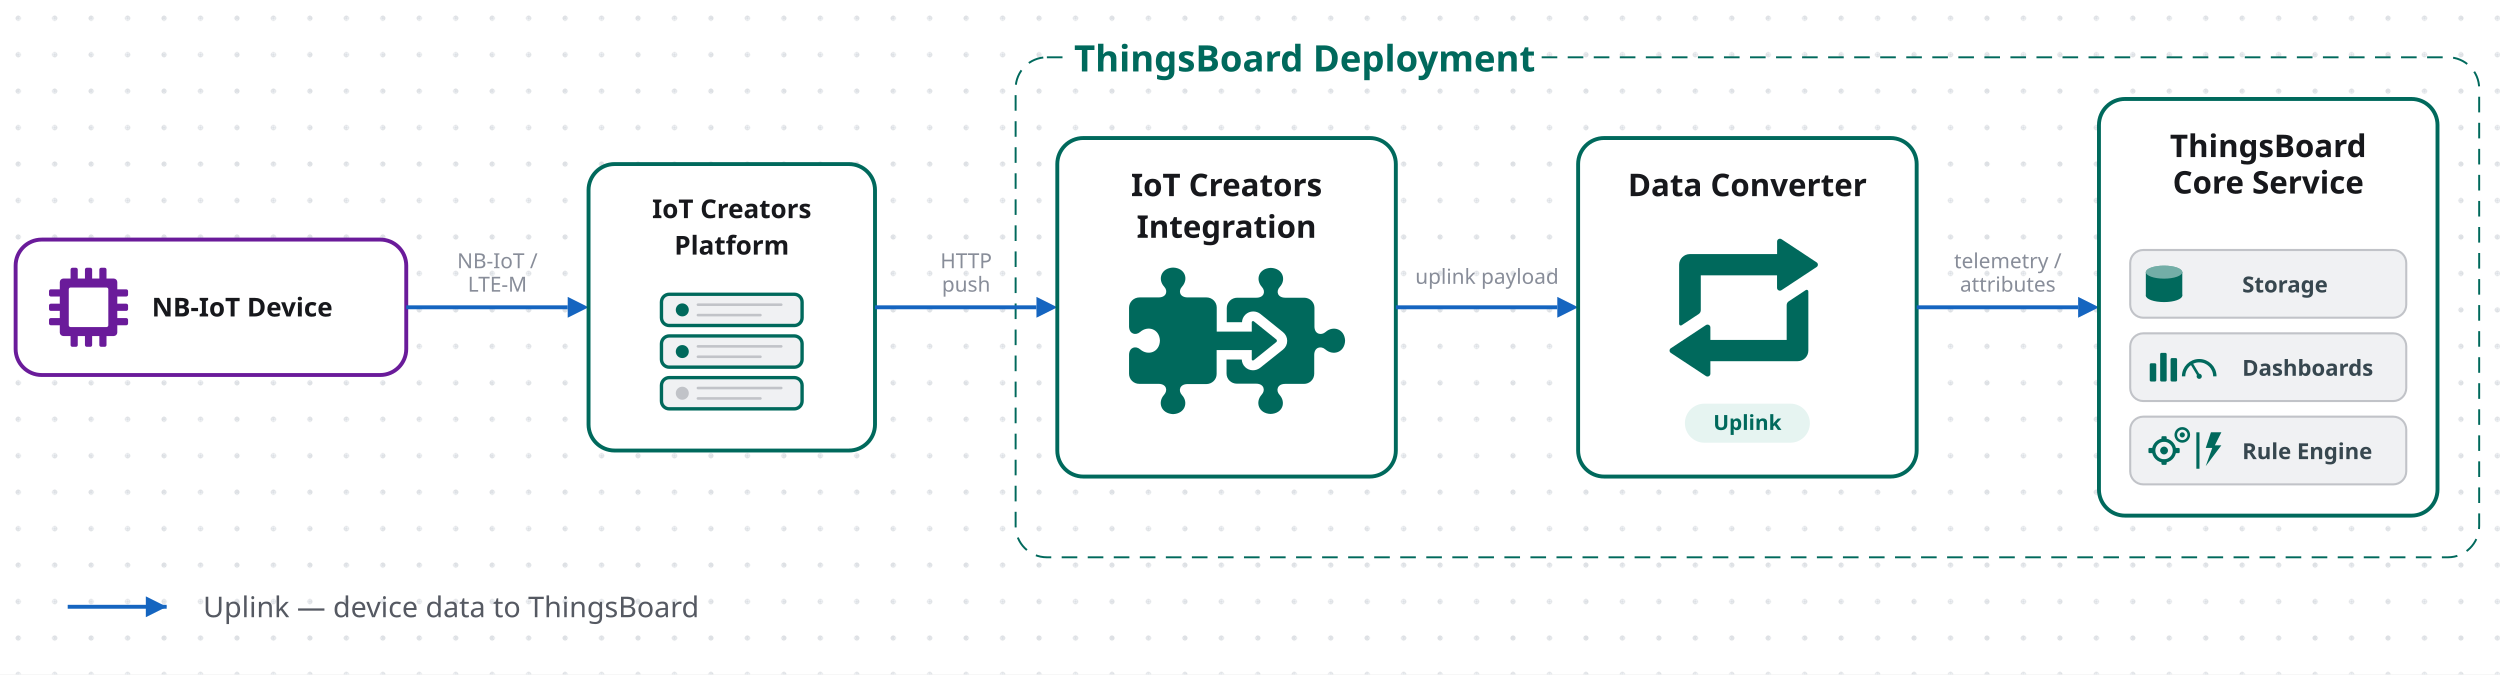
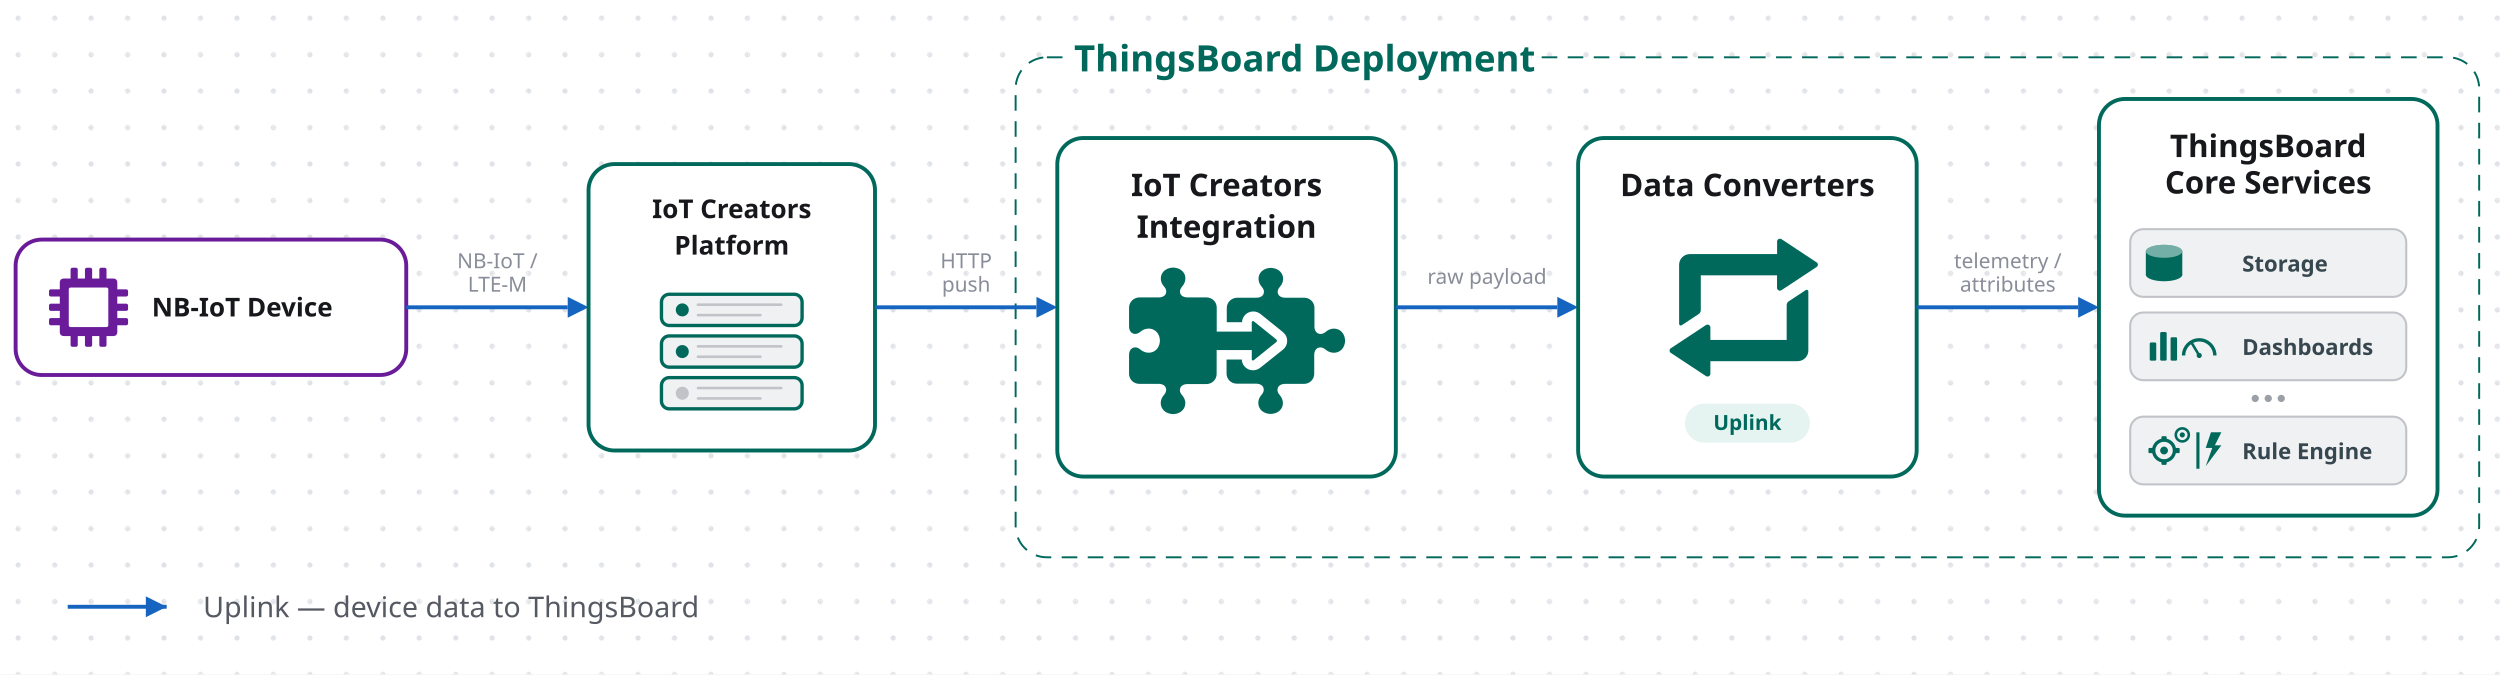
- <svg xmlns="http://www.w3.org/2000/svg" width="1400" height="377.71" viewBox="0 0 960 259">
+ <svg xmlns="http://www.w3.org/2000/svg" width="960" height="259" viewBox="0 0 960 259">
  <defs>
    <pattern id="dots" x="0" y="0" width="14" height="14" patternUnits="userSpaceOnUse">
      <circle cx="7" cy="7" r="1" fill="#dde0e4" />
    </pattern>
    <clipPath id="clip0">
      <path fill="#fff" d="M0 0h960v259H0z" />
    </clipPath>
  </defs>
  <g clip-path="url(#clip0)">
    <path fill="#fff" d="M0 0h960v259H0z" />
    <rect width="960" height="259" fill="url(#dots)" />
    <g transform="translate(0,33)">
      <rect x="390" y="-11" width="562" height="192" rx="12" fill="none" stroke="#00695c" stroke-width="0.75" stroke-dasharray="6,4" />
      <rect x="410" y="-18" width="178" height="14" fill="#fff" />
      <text x="501" y="-11" text-anchor="middle" font-family="system-ui,sans-serif" font-size="14" fill="#00695c" font-weight="600" dominant-baseline="central" textLength="174" lengthAdjust="spacing">ThingsBoard Deployment</text>
      <rect x="6" y="59" width="150" height="52" rx="10" fill="#fff" stroke="#6a1b9a" stroke-width="1.5" />
      <g transform="translate(13.3,64.3) scale(0.69)" fill="#6a1b9a">
        <rect x="14" y="14" width="32" height="32" rx="2" fill="#6a1b9a" />
        <rect x="19" y="19" width="22" height="22" rx="1" fill="#fff" />
        <rect x="20" y="8" width="4" height="7" rx="1" />
        <rect x="28" y="8" width="4" height="7" rx="1" />
        <rect x="36" y="8" width="4" height="7" rx="1" />
        <rect x="20" y="45" width="4" height="7" rx="1" />
        <rect x="28" y="45" width="4" height="7" rx="1" />
        <rect x="36" y="45" width="4" height="7" rx="1" />
        <rect x="8" y="20" width="7" height="4" rx="1" />
        <rect x="8" y="28" width="7" height="4" rx="1" />
        <rect x="8" y="36" width="7" height="4" rx="1" />
        <rect x="45" y="20" width="7" height="4" rx="1" />
        <rect x="45" y="28" width="7" height="4" rx="1" />
        <rect x="45" y="36" width="7" height="4" rx="1" />
      </g>
      <text x="93" y="85" text-anchor="middle" font-family="system-ui,sans-serif" font-size="10" fill="#17181c" font-weight="600" dominant-baseline="middle">NB-IoT Device</text>
      <line x1="156" y1="85" x2="218" y2="85" stroke="#1565c0" stroke-width="1.5" />
      <polygon points="218,81 226,85 218,89" fill="#1565c0" />
      <text x="191" y="70" text-anchor="middle" font-family="system-ui,sans-serif" font-size="8" fill="#888d99">NB-IoT /</text>
      <text x="191" y="79" text-anchor="middle" font-family="system-ui,sans-serif" font-size="8" fill="#888d99">LTE-M</text>
      <rect x="226" y="30" width="110" height="110" rx="10" fill="#fff" stroke="#00695c" stroke-width="1.5" />
      <text x="281" y="43" text-anchor="middle" font-family="system-ui,sans-serif" font-size="10" fill="#17181c" font-weight="600" dominant-baseline="hanging">IoT Creators</text>
      <text x="281" y="57" text-anchor="middle" font-family="system-ui,sans-serif" font-size="10" fill="#17181c" font-weight="600" dominant-baseline="hanging">Platform</text>
      <g fill="none" stroke="#00695c" stroke-width="1.3" stroke-linecap="round">
        <rect x="254" y="80" width="54" height="12" rx="3" fill="#f0f1f3" stroke="#00695c" />
        <circle cx="262" cy="86" r="2.5" fill="#00695c" stroke="none" />
        <line x1="268" y1="84" x2="300" y2="84" stroke="#c1c3c8" stroke-width="1" />
        <line x1="268" y1="88" x2="292" y2="88" stroke="#c1c3c8" stroke-width="1" />
        <rect x="254" y="96" width="54" height="12" rx="3" fill="#f0f1f3" stroke="#00695c" />
        <circle cx="262" cy="102" r="2.5" fill="#00695c" stroke="none" />
        <line x1="268" y1="100" x2="300" y2="100" stroke="#c1c3c8" stroke-width="1" />
        <line x1="268" y1="104" x2="292" y2="104" stroke="#c1c3c8" stroke-width="1" />
        <rect x="254" y="112" width="54" height="12" rx="3" fill="#f0f1f3" stroke="#00695c" />
        <circle cx="262" cy="118" r="2.5" fill="#c1c3c8" stroke="none" />
        <line x1="268" y1="116" x2="300" y2="116" stroke="#c1c3c8" stroke-width="1" />
        <line x1="268" y1="120" x2="292" y2="120" stroke="#c1c3c8" stroke-width="1" />
      </g>
      <line x1="336" y1="85" x2="398" y2="85" stroke="#1565c0" stroke-width="1.5" />
      <polygon points="398,81 406,85 398,89" fill="#1565c0" />
      <text x="371" y="70" text-anchor="middle" font-family="system-ui,sans-serif" font-size="8" fill="#888d99">HTTP</text>
      <text x="371" y="79" text-anchor="middle" font-family="system-ui,sans-serif" font-size="8" fill="#888d99">push</text>
      <rect x="406" y="20" width="130" height="130" rx="10" fill="#fff" stroke="#00695c" stroke-width="1.5" />
      <text x="471" y="33" text-anchor="middle" font-family="system-ui,sans-serif" font-size="12" fill="#17181c" font-weight="600" dominant-baseline="hanging">IoT Creators</text>
      <text x="471" y="49" text-anchor="middle" font-family="system-ui,sans-serif" font-size="12" fill="#17181c" font-weight="600" dominant-baseline="hanging">Integration</text>
      <g transform="matrix(-0.16987,0,0,-0.166552,516.5201,138.5578)" fill="#00695c">
        <path d="m 465.3,145.05 h -43.5 c -17.7,0 -21.8,-14.7 -12.6,-25.3 15.2,-17.2 7.1,-43 -20.2,-44.5 -27.3,1 -35.4,27.3 -20.2,44 9.1,10.1 5.1,25.3 -12.6,25.3 h -42.5 c -12.6,0 -23.3,10.1 -23.3,23.3 v 55.1 h -1 -78.4 v -21.8 c 0,-2 -2.5,-3 -4.6,-1.5 l -51.1,42 c -1.5,1.5 -1.5,4 0,5.6 l 51.1,42 c 2,1.5 4.6,0 4.6,-2 v -21.8 h 78.2 1 v 55.6 c 0,12.6 10.1,23.3 23.3,23.3 H 356 c 17.7,0 21.8,14.7 12.6,24.8 -15.2,17.2 -7.1,43 20.2,44 27.3,-1 35.4,-27.3 20.2,-44 -9.1,-10.1 -5.1,-24.8 12.6,-24.8 h 43 c 13.2,0 23.8,-10.6 23.8,-23.8 v -43.6 c -0.5,-17.2 -15.2,-21.2 -25.3,-12.1 -17.2,15.2 -43.5,7.1 -44.5,-20.2 1,-27.3 27.3,-35.4 44.5,-20.2 10.1,9.1 24.8,5.1 25.3,-12.1 v -44 c 0.1,-12.7 -10,-23.3 -23.1,-23.3 z" />
        <path d="m 244.7,145.45 h -43.5 c -17.7,0 -21.8,-15.2 -12.6,-25.3 15.2,-17.2 7.1,-43.5 -20.2,-44.5 -27.3,1 -35.4,26.8 -20.2,44 9.1,10.1 5.1,25.3 -12.6,25.3 H 93.1 c -13.2,0 -23.3,10.6 -23.3,23.3 v 43.5 c 0,17.7 -15.2,21.8 -25.3,12.6 -17.2,-15.2 -43.5,-7.1 -44.5,20.2 1,27.3 27.3,35.4 44,20.2 10.1,-9.1 25.3,-5.1 25.3,12.6 v 43 c 0,13.2 10.6,23.3 23.3,23.3 h 42.5 c 17.7,0 21.8,14.7 12.6,24.8 -15.2,16.7 -7.1,43 20.2,44 27.3,-1 35.4,-26.8 20.2,-44 -9.1,-10.1 -5.1,-24.8 12.6,-24.8 h 43 c 13.2,0 23.8,-10.6 23.8,-23.8 v -32.7 h -34.4 c -0.5,13.7 -11.7,24.8 -25.3,24.8 -6.1,0 -11.6,-2 -16.2,-5.6 l -51.1,-42 c -6.1,-5.1 -9.6,-12.1 -9.6,-20.2 0,-8.1 3.5,-15.2 9.6,-20.2 l 51.6,-42 c 4.6,-3.5 10.1,-5.6 16.2,-5.6 13.7,0 24.8,11.1 25.3,24.8 H 268 v -32.4 c 0,-13.2 -10.6,-23.3 -23.3,-23.3 z" />
      </g>
      <line x1="536" y1="85" x2="598" y2="85" stroke="#1565c0" stroke-width="1.5" />
      <polygon points="598,81 606,85 598,89" fill="#1565c0" />
-       <text x="571" y="76" text-anchor="middle" font-family="system-ui,sans-serif" font-size="8" fill="#888d99">uplink payload</text>
+       <text x="571" y="76" text-anchor="middle" font-family="system-ui,sans-serif" font-size="8" fill="#888d99">raw payload</text>
      <rect x="606" y="20" width="130" height="130" rx="10" fill="#fff" stroke="#00695c" stroke-width="1.5" />
-       <text x="671" y="33" text-anchor="middle" font-family="system-ui,sans-serif" font-size="12" fill="#17181c" font-weight="600" dominant-baseline="hanging">Data Converter</text>
+       <text x="671" y="33" text-anchor="middle" font-family="system-ui,sans-serif" font-size="12" fill="#17181c" font-weight="600" dominant-baseline="hanging">Data Converters</text>
      <g transform="matrix(0.217828,0,0,0.213574,616.2844,53.1842)" fill="#00695c">
        <path d="m 373.23,68.177 -61.8,-41.6 c -3.4,-2.3 -7.9,0.1 -7.9,4.2 v 22.5 h -153.6 c -10.6,0 -19.1,8.6 -19.1,19.1 v 106.5 c 0,2.3 2.6,3.7 4.5,2.4 l 30,-20.2 c 2.3,-1.5 3.7,-4.1 3.7,-6.9 v -62.7 h 134.4 v 22.5 c 0,4.1 4.5,6.5 7.9,4.2 l 61.8,-41.6 c 3.1,-2 3.1,-6.4 0.1,-8.4 z" />
        <path d="m 354.13,117.98 -30,20.2 c -2.3,1.5 -3.7,4.1 -3.7,6.9 v 62.6 h -134.5 v -22.5 c 0,-4.1 -4.5,-6.5 -7.9,-4.2 l -61.8,41.6 c -3,2 -3,6.4 0,8.4 l 61.8,41.6 c 3.4,2.3 7.9,-0.1 7.9,-4.2 v -22.5 h 153.5 c 10.6,0.1 19.2,-8.5 19.2,-19.1 v -106.4 c 0,-2.3 -2.6,-3.7 -4.5,-2.4 z" />
      </g>
      <rect x="647" y="122" width="48" height="15" rx="7.5" fill="#e6f4f1" />
      <text x="671" y="129" text-anchor="middle" font-family="system-ui,sans-serif" font-size="8" fill="#00695c" font-weight="700" dominant-baseline="central">Uplink</text>
      <line x1="736" y1="85" x2="798" y2="85" stroke="#1565c0" stroke-width="1.5" />
      <polygon points="798,81 806,85 798,89" fill="#1565c0" />
      <text x="771" y="70" text-anchor="middle" font-family="system-ui,sans-serif" font-size="8" fill="#888d99">telemetry /</text>
      <text x="771" y="79" text-anchor="middle" font-family="system-ui,sans-serif" font-size="8" fill="#888d99">attributes</text>
      <rect x="806" y="5" width="130" height="160" rx="10" fill="#fff" stroke="#00695c" stroke-width="1.5" />
      <text x="871" y="18" text-anchor="middle" font-family="system-ui,sans-serif" font-size="12" fill="#17181c" font-weight="600" dominant-baseline="hanging">ThingsBoard</text>
-       <text x="871" y="32" text-anchor="middle" font-family="system-ui,sans-serif" font-size="12" fill="#17181c" font-weight="600" dominant-baseline="hanging">Core Service</text>
+       <text x="871" y="32" text-anchor="middle" font-family="system-ui,sans-serif" font-size="12" fill="#17181c" font-weight="600" dominant-baseline="hanging">Core Services</text>
      <g transform="translate(117,5)">
-         <rect x="701" y="58" width="106" height="26" rx="5" fill="#f0f1f3" stroke="#c1c3c8" stroke-width=".8" />
-         <g fill="#00695c" transform="translate(45,1.5)">
+         <rect x="701" y="50" width="106" height="26" rx="5" fill="#f0f1f3" stroke="#c1c3c8" stroke-width=".8" />
+         <g fill="#00695c" transform="translate(45,-6.5)">
          <ellipse cx="669" cy="65" rx="7" ry="2.5" fill="#00695c" />
          <rect x="662" y="65" width="14" height="9" fill="#00695c" />
          <ellipse cx="669" cy="74" rx="7" ry="2.5" fill="#00695c" />
          <ellipse cx="669" cy="65" rx="7" ry="2.5" fill="#e6f4f1" opacity=".5" />
        </g>
-         <text x="744" y="71" text-anchor="start" font-family="system-ui,sans-serif" font-size="8.5" fill="#37474f" font-weight="600" dominant-baseline="central">Storage</text>
-         <rect x="701" y="90" width="106" height="26" rx="5" fill="#f0f1f3" stroke="#c1c3c8" stroke-width=".8" />
-         <g fill="#00695c" transform="translate(47.5,2.5)">
+         <text x="744" y="63" text-anchor="start" font-family="system-ui,sans-serif" font-size="8.5" fill="#37474f" font-weight="600" dominant-baseline="central">Storage</text>
+         <rect x="701" y="82" width="106" height="26" rx="5" fill="#f0f1f3" stroke="#c1c3c8" stroke-width=".8" />
+         <g fill="#00695c" transform="translate(47.5,-5.5)">
          <rect x="661" y="99" width="2.5" height="7" rx=".5" />
          <rect x="665" y="95" width="2.5" height="11" rx=".5" />
          <rect x="669" y="97" width="2.5" height="9" rx=".5" />
          <path d="M674,104 a6,6 0 0,1 12,0" fill="none" stroke="#00695c" stroke-width="1.3" />
          <line x1="680" y1="104" x2="677" y2="99" stroke="#00695c" stroke-width="1" stroke-linecap="round" />
          <circle cx="680" cy="104" r="1" fill="#00695c" />
        </g>
-         <text x="744" y="103" text-anchor="start" font-family="system-ui,sans-serif" font-size="8.5" fill="#37474f" font-weight="600" dominant-baseline="central">Dashboards</text>
+         <text x="744" y="95" text-anchor="start" font-family="system-ui,sans-serif" font-size="8.5" fill="#37474f" font-weight="600" dominant-baseline="central">Dashboards</text>
+         <circle cx="749" cy="115" r="1.4" fill="#9aa0a6" />
+         <circle cx="754" cy="115" r="1.4" fill="#9aa0a6" />
+         <circle cx="759" cy="115" r="1.4" fill="#9aa0a6" />
        <rect x="701" y="122" width="106" height="26" rx="5" fill="#f0f1f3" stroke="#c1c3c8" stroke-width=".8" />
        <g fill="#00695c" transform="translate(49,0)">
          <circle cx="665" cy="135" r="4" fill="none" stroke="#00695c" stroke-width="1.3" />
          <circle cx="665" cy="135" r="1.5" fill="#00695c" />
          <rect x="664" y="129.5" width="2" height="2" rx=".4" />
          <rect x="664" y="138.5" width="2" height="2" rx=".4" />
          <rect x="659" y="134" width="2" height="2" rx=".4" />
          <rect x="669" y="134" width="2" height="2" rx=".4" />
          <circle cx="672" cy="129" r="2.5" fill="none" stroke="#00695c" stroke-width="1" />
          <circle cx="672" cy="129" r="1" fill="#00695c" />
          <line x1="678" y1="128" x2="678" y2="142" stroke="#00695c" stroke-width="1.2" />
          <polygon points="683,128 681,134 683.5,134 681,141 687,133 684.5,133 687,128" fill="#00695c" />
        </g>
        <text x="744" y="135" text-anchor="start" font-family="system-ui,sans-serif" font-size="8.5" fill="#37474f" font-weight="600" dominant-baseline="central">Rule Engine</text>
      </g>
      <line x1="26" y1="200" x2="64" y2="200" stroke="#1565c0" stroke-width="1.5" />
      <polygon points="56,196 64,200 56,204" fill="#1565c0" />
      <text x="78" y="204" font-family="system-ui,sans-serif" font-size="11" fill="#555962">Uplink — device data to ThingsBoard</text>
    </g>
  </g>
</svg>
